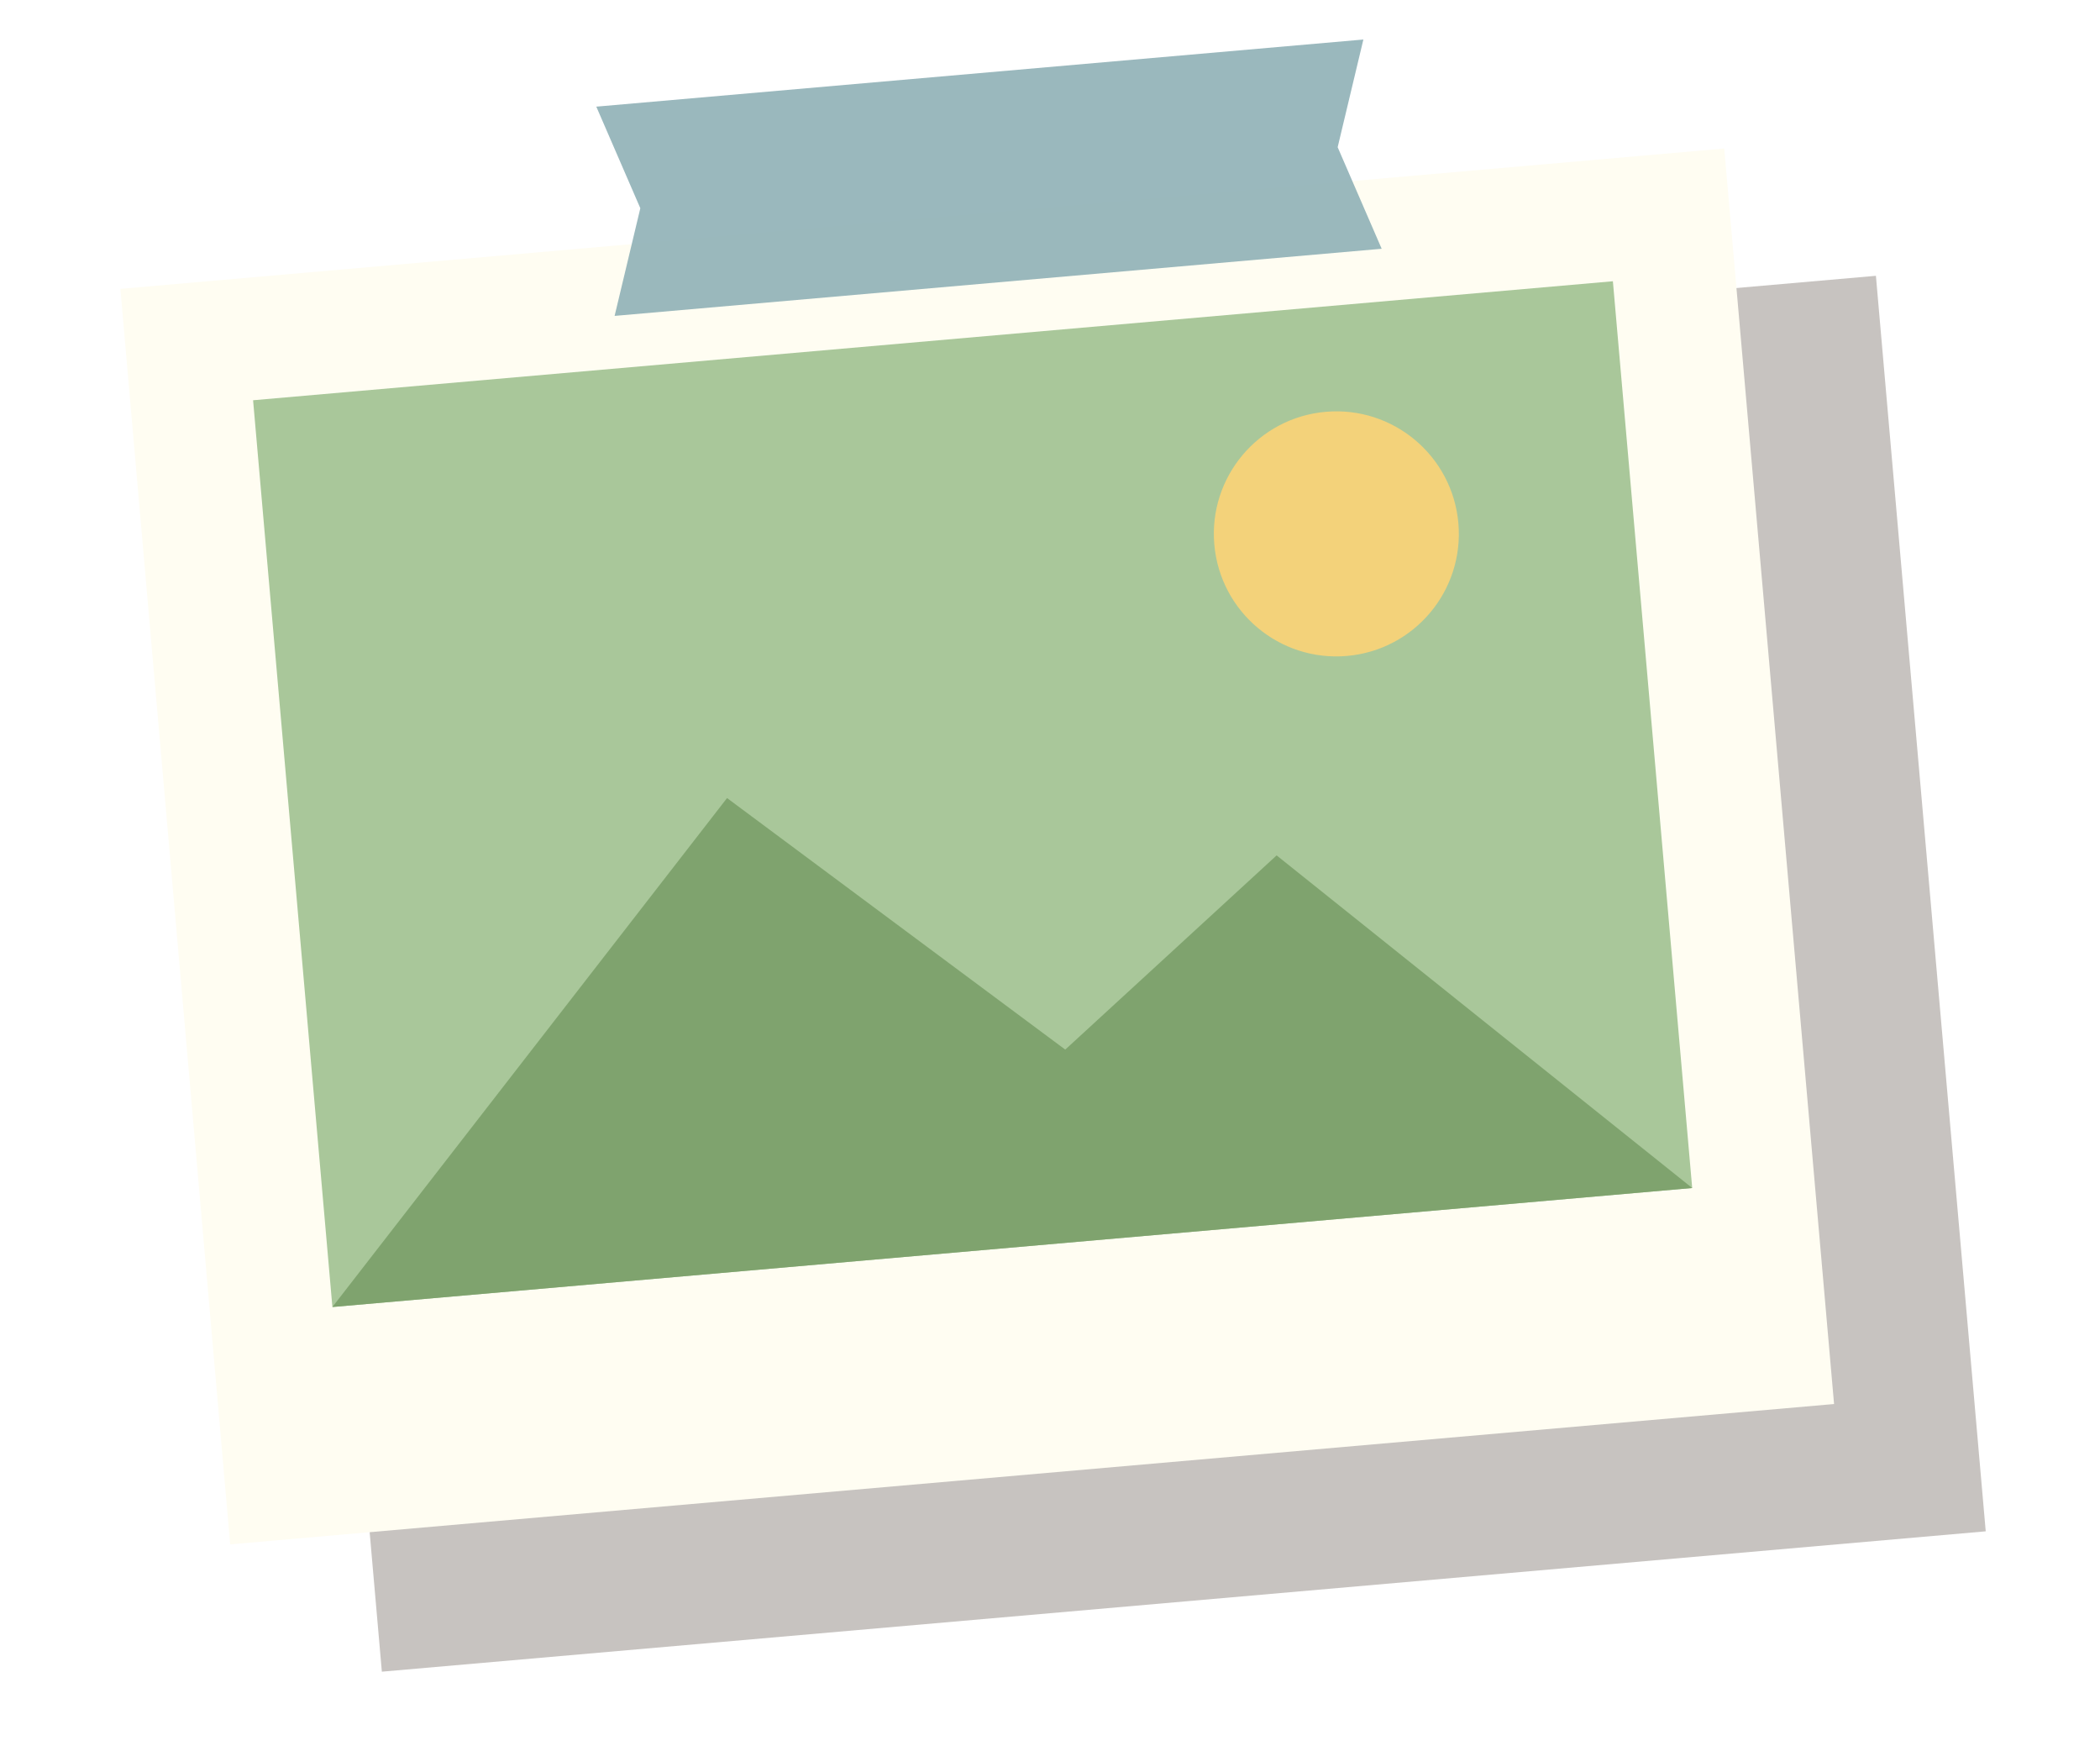
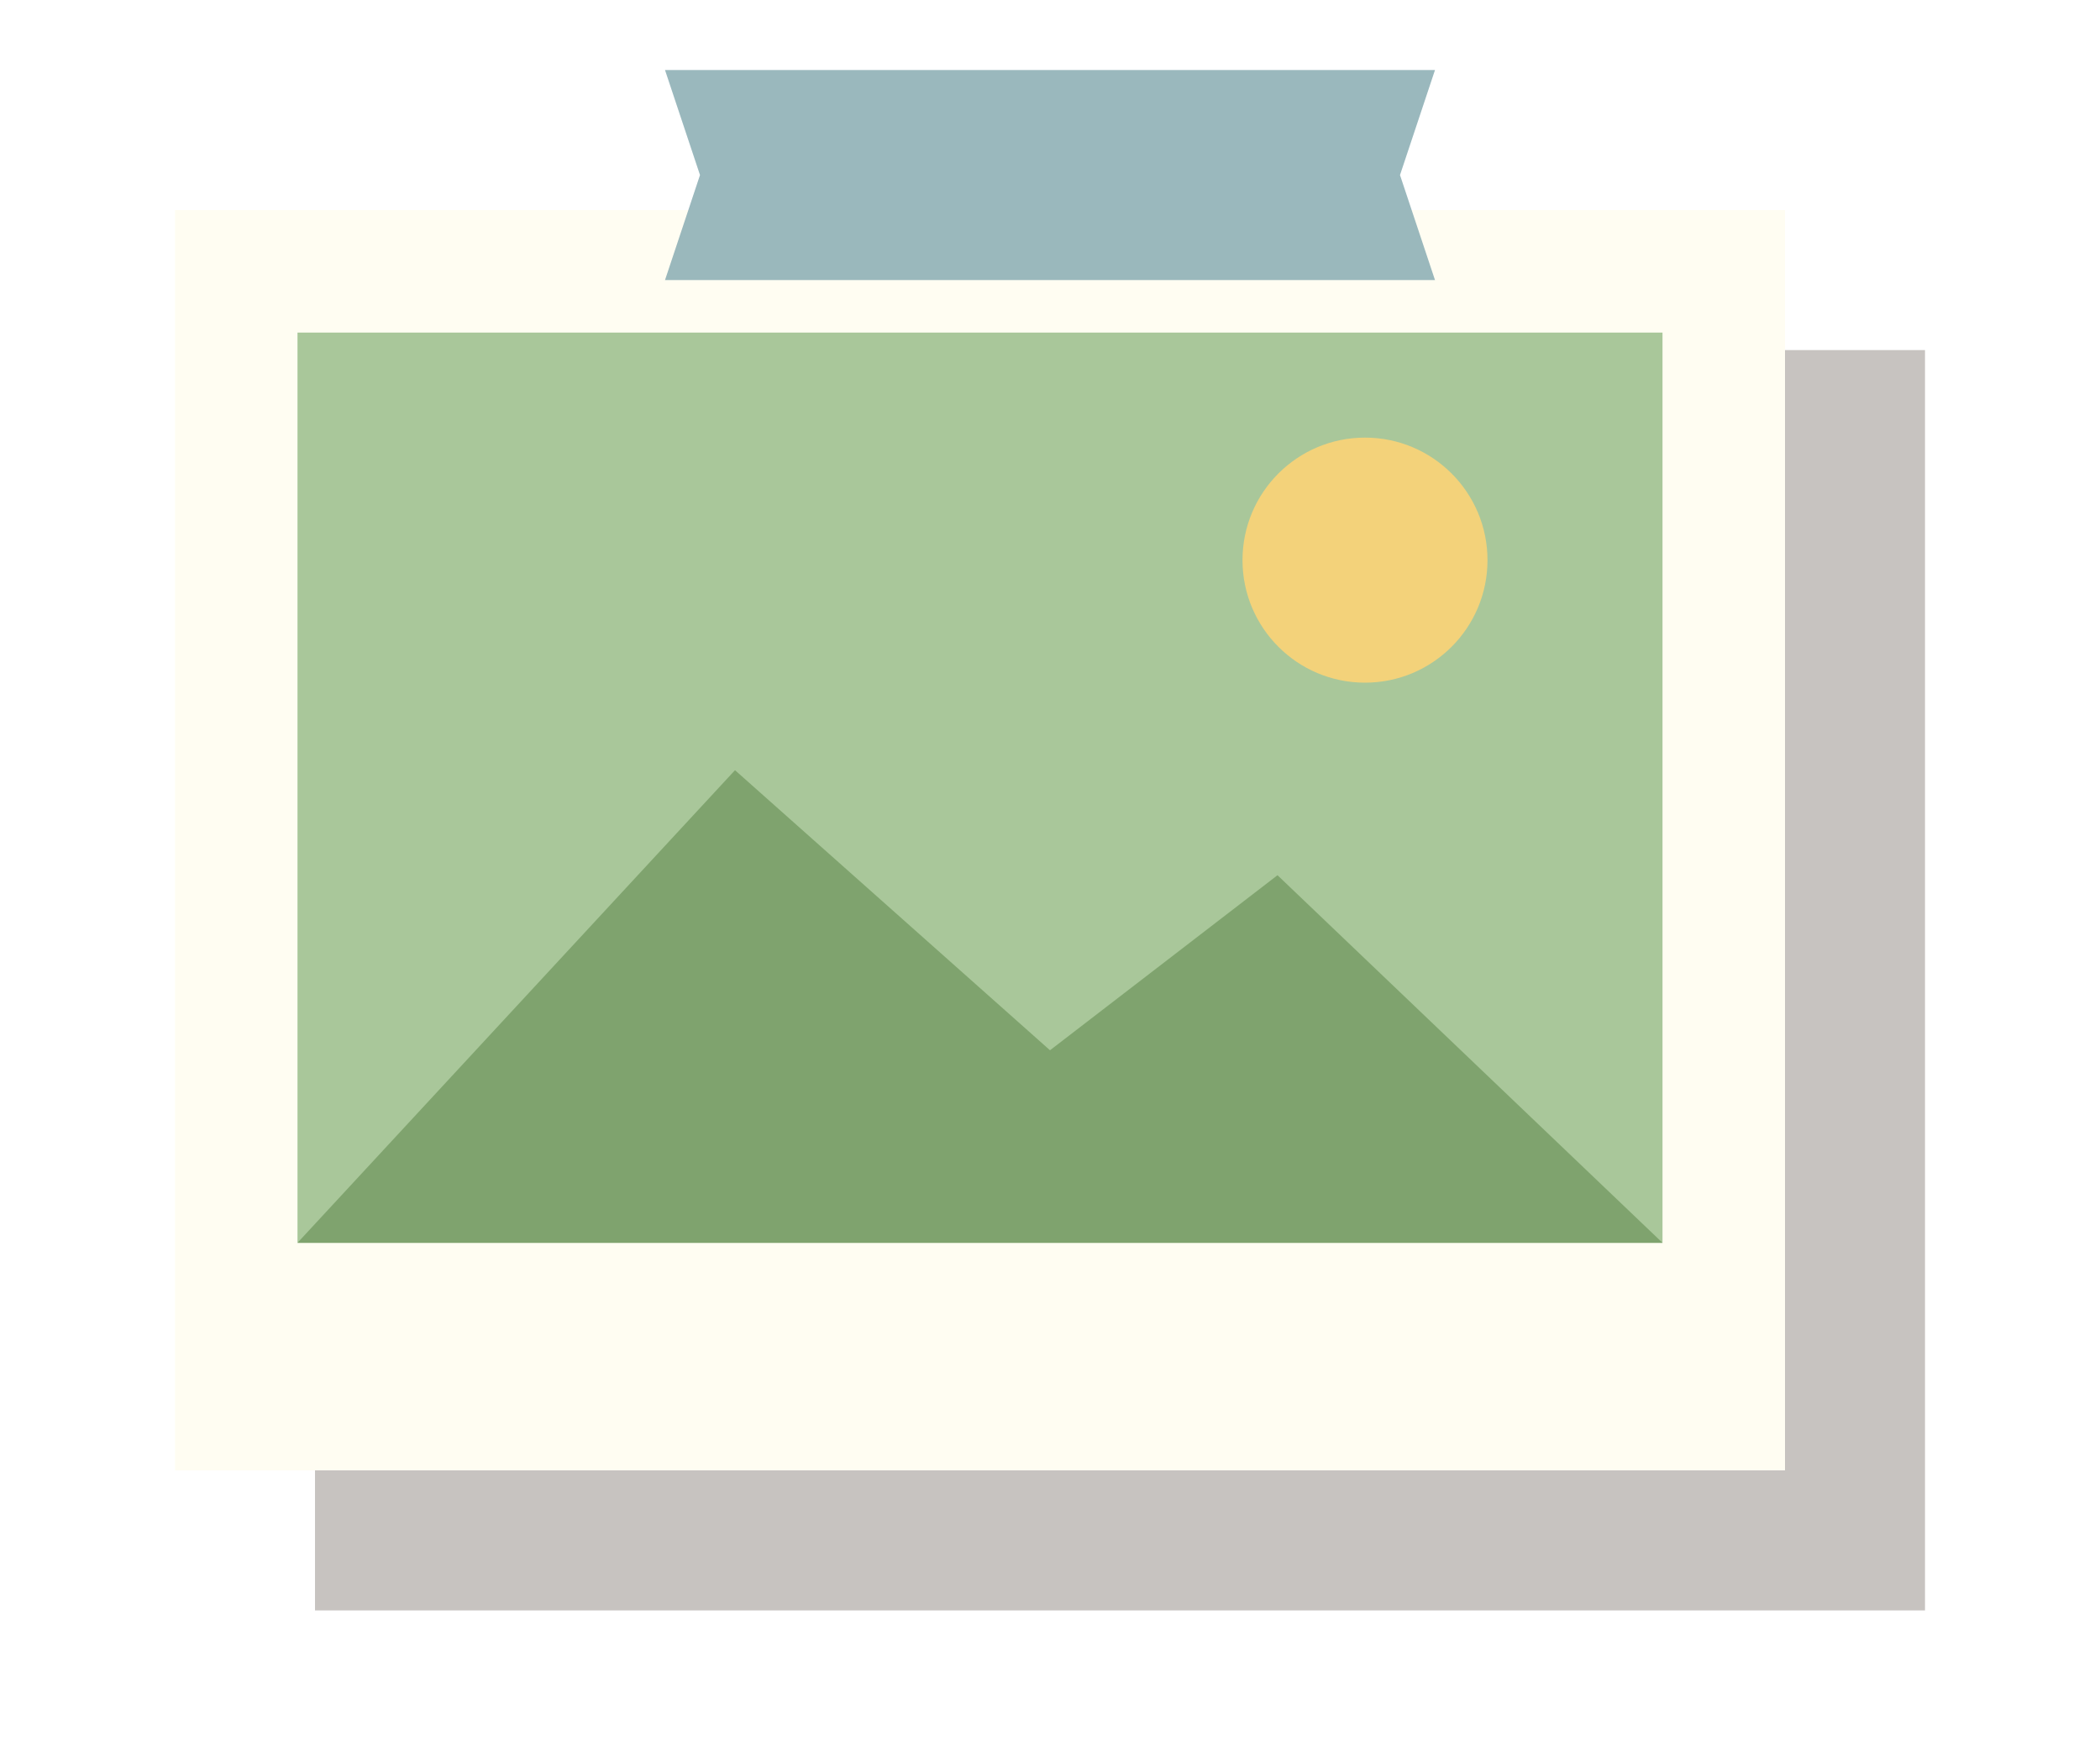
<svg xmlns="http://www.w3.org/2000/svg" viewBox="0 0 120 100">
-   <g transform="rotate(-5 60 50)">
+   <g>
    <rect x="18" y="20" width="92" height="72" fill="#28190c" opacity=".26" />
    <rect x="10" y="12" width="92" height="72" fill="#fffdf2" />
    <rect x="17" y="19" width="78" height="52" fill="#a9c79a" />
    <path d="M17 71L42 44L60 60L73 50L95 71Z" fill="#7fa36e" />
    <circle cx="78" cy="32" r="7" fill="#f3d27a" />
    <path d="M38 4H82L80 10L82 16H38L40 10Z" fill="#8fb0b6" opacity=".9" />
  </g>
</svg>
